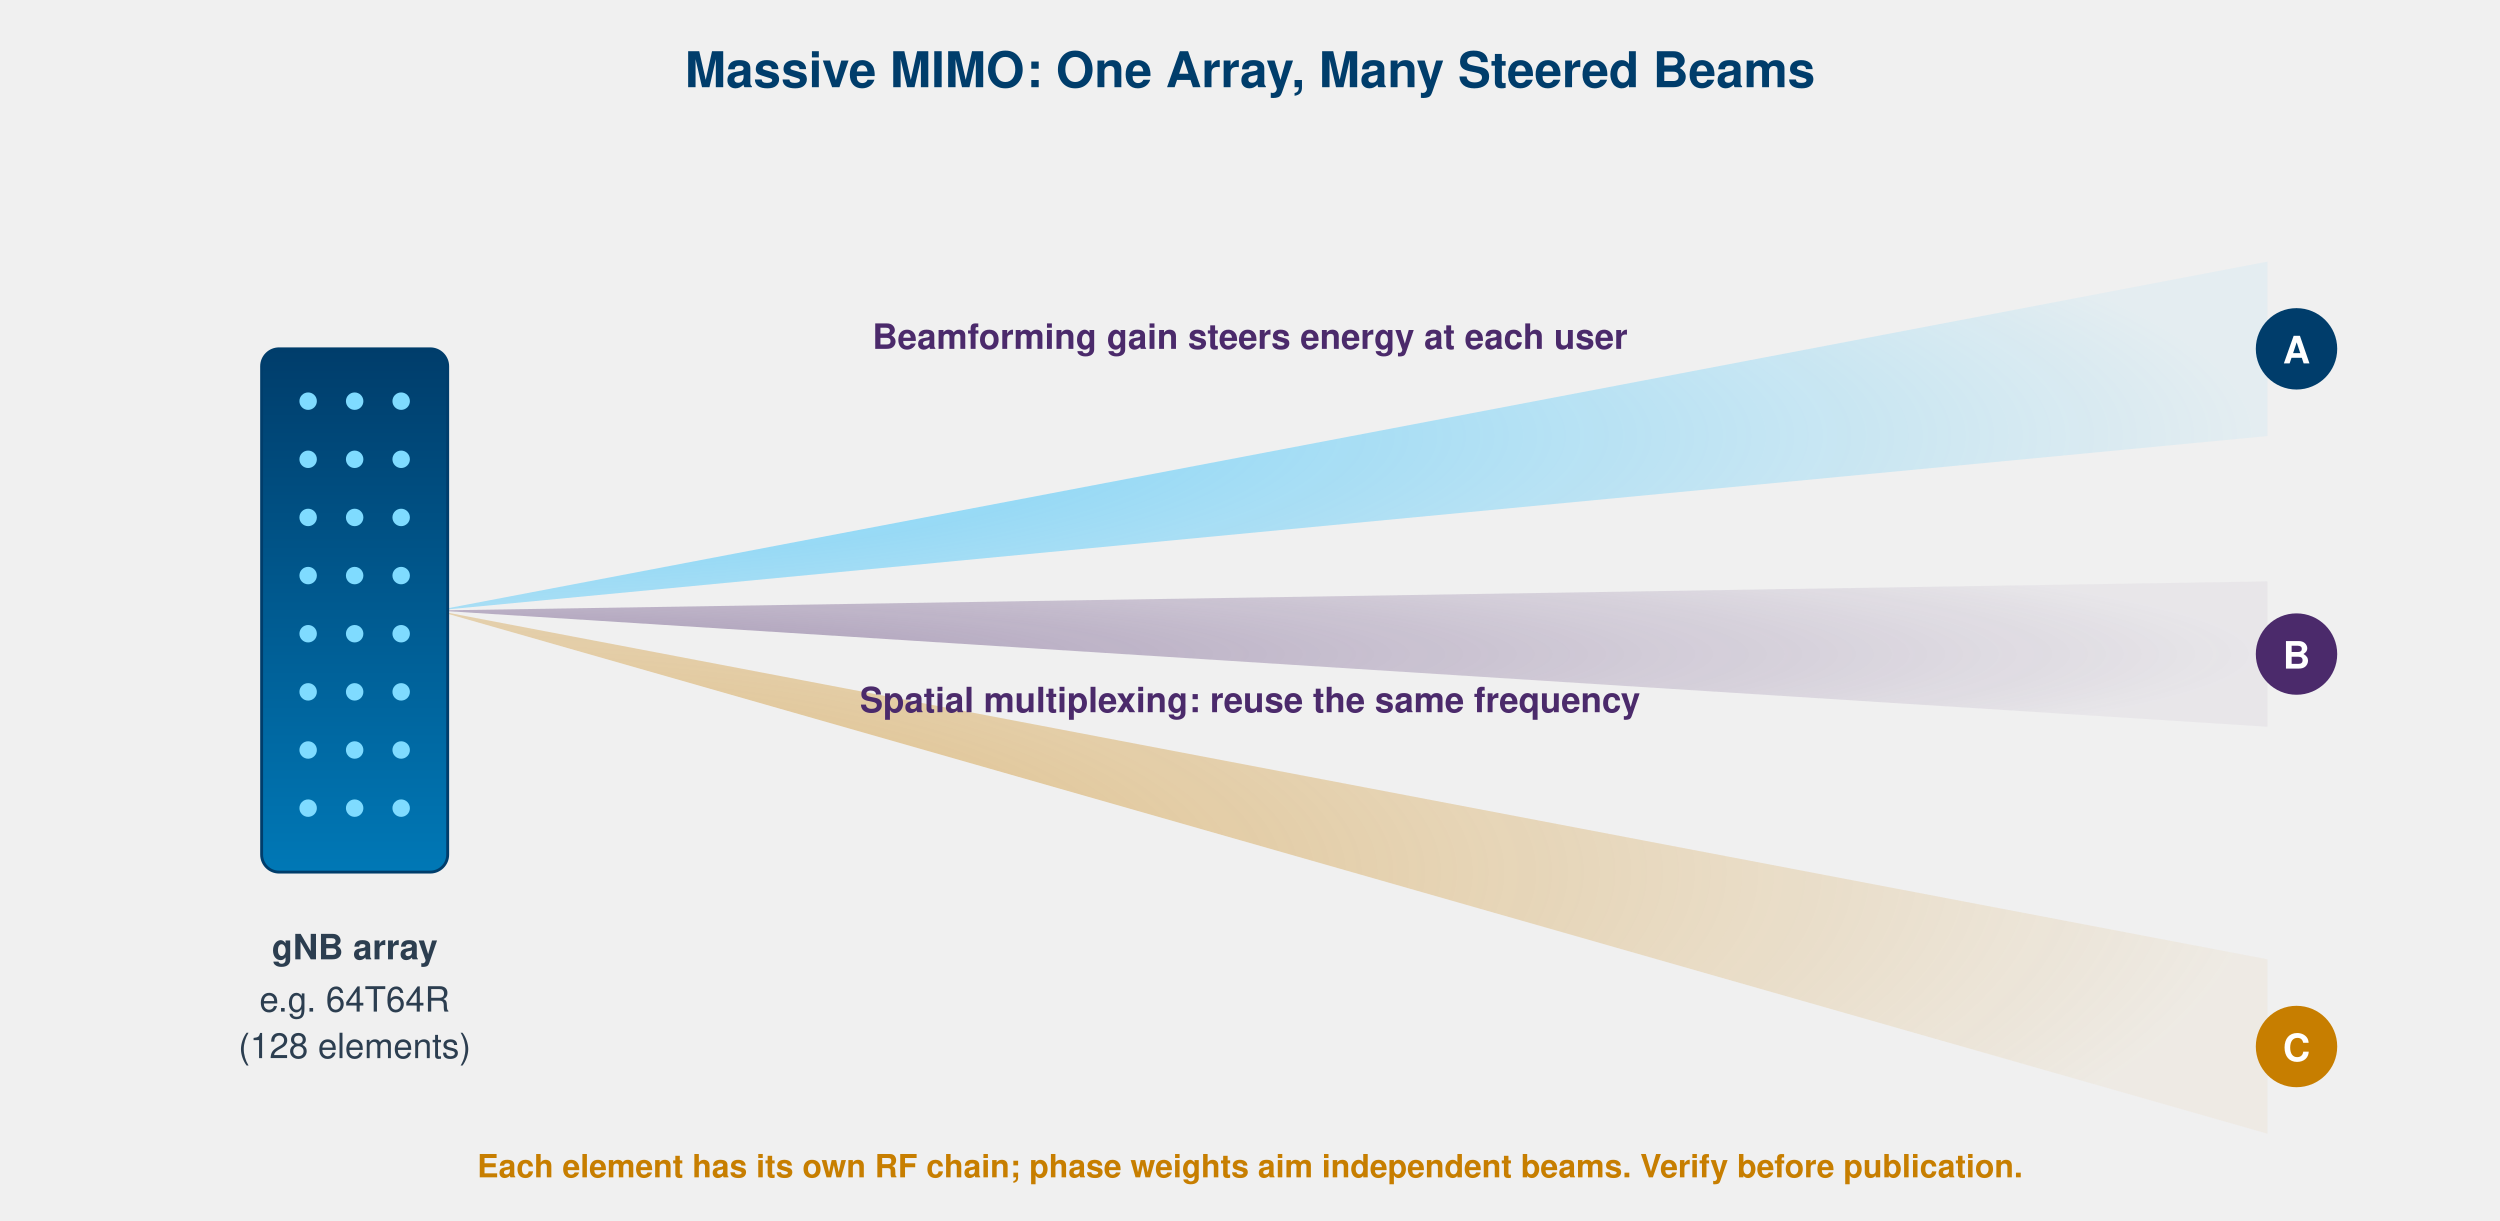
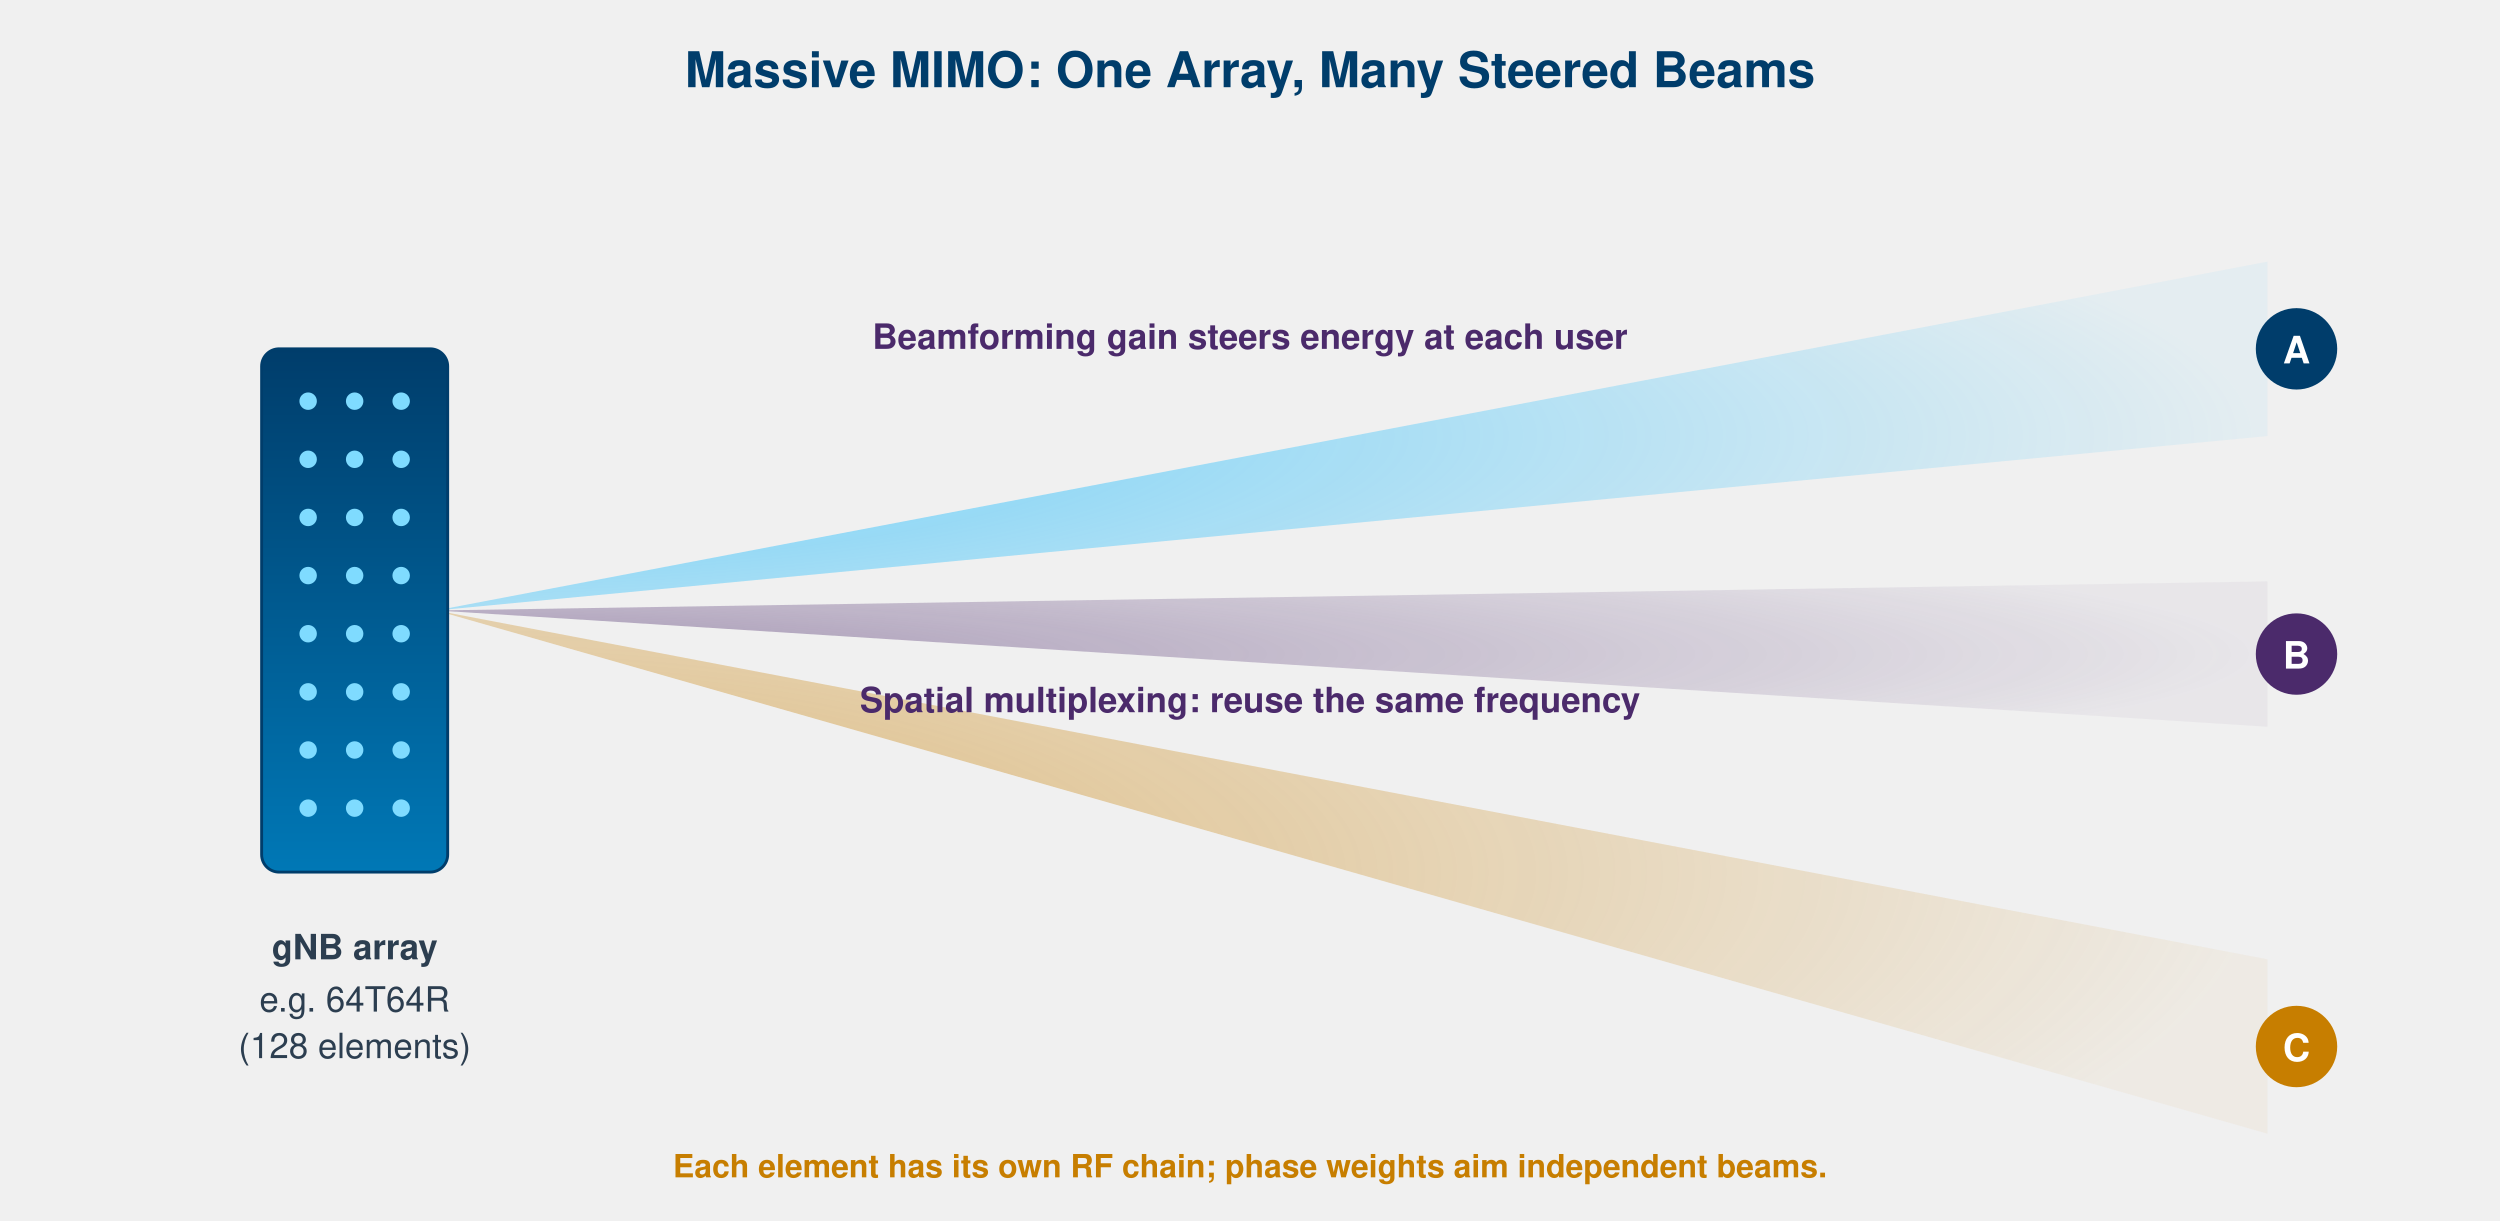
<svg xmlns="http://www.w3.org/2000/svg" viewBox="0 0 860 420" font-family="Helvetica, Arial, sans-serif" role="img" aria-label="Massive MIMO base station forming directed beams to multiple users">
  <defs>
    <linearGradient id="bs" x1="0" y1="0" x2="0" y2="1">
      <stop offset="0" stop-color="#003D6B" />
      <stop offset="1" stop-color="#0078B6" />
    </linearGradient>
    <radialGradient id="beamA" cx="0" cy="0.5" r="1">
      <stop offset="0" stop-color="#00b4ff" stop-opacity="0.55" />
      <stop offset="1" stop-color="#00b4ff" stop-opacity="0.05" />
    </radialGradient>
    <radialGradient id="beamB" cx="0" cy="0.5" r="1">
      <stop offset="0" stop-color="#4B2A6B" stop-opacity="0.45" />
      <stop offset="1" stop-color="#4B2A6B" stop-opacity="0.05" />
    </radialGradient>
    <radialGradient id="beamC" cx="0" cy="0.5" r="1">
      <stop offset="0" stop-color="#C77E00" stop-opacity="0.5" />
      <stop offset="1" stop-color="#C77E00" stop-opacity="0.05" />
    </radialGradient>
    <style>
      .ttl{fill:#003D6B;font-size:17px;font-weight:700;}
      .lbl{fill:#2C3E50;font-size:12px;}
      .tag{fill:#4B2A6B;font-size:12px;font-weight:700;}
      .note{fill:#C77E00;font-size:11px;font-weight:700;}
      .el{fill:#00b4ff;}
    </style>
  </defs>
  <text x="430" y="30" text-anchor="middle" class="ttl">Massive MIMO: One Array, Many Steered Beams</text>
  <path d="M150 210 L780 90 L780 150 Z" fill="url(#beamA)" />
  <path d="M150 210 L780 200 L780 250 Z" fill="url(#beamB)" />
  <path d="M150 210 L780 330 L780 390 Z" fill="url(#beamC)" />
  <rect x="90" y="120" width="64" height="180" rx="6" fill="url(#bs)" stroke="#003D6B" />
  <g>
    <g fill="#7fdbff">
      <circle cx="106" cy="138" r="3" />
      <circle cx="122" cy="138" r="3" />
      <circle cx="138" cy="138" r="3" />
      <circle cx="106" cy="158" r="3" />
      <circle cx="122" cy="158" r="3" />
      <circle cx="138" cy="158" r="3" />
      <circle cx="106" cy="178" r="3" />
      <circle cx="122" cy="178" r="3" />
      <circle cx="138" cy="178" r="3" />
      <circle cx="106" cy="198" r="3" />
      <circle cx="122" cy="198" r="3" />
      <circle cx="138" cy="198" r="3" />
      <circle cx="106" cy="218" r="3" />
      <circle cx="122" cy="218" r="3" />
      <circle cx="138" cy="218" r="3" />
      <circle cx="106" cy="238" r="3" />
      <circle cx="122" cy="238" r="3" />
      <circle cx="138" cy="238" r="3" />
      <circle cx="106" cy="258" r="3" />
      <circle cx="122" cy="258" r="3" />
      <circle cx="138" cy="258" r="3" />
      <circle cx="106" cy="278" r="3" />
      <circle cx="122" cy="278" r="3" />
      <circle cx="138" cy="278" r="3" />
    </g>
  </g>
  <text x="122" y="330" text-anchor="middle" class="lbl" font-weight="700">gNB array</text>
  <text x="122" y="348" text-anchor="middle" class="lbl">e.g. 64T64R</text>
  <text x="122" y="364" text-anchor="middle" class="lbl">(128 elements)</text>
  <g>
    <circle cx="790" cy="120" r="14" fill="#003D6B" />
    <text x="790" y="125" text-anchor="middle" fill="#fff" font-size="13" font-weight="700">A</text>
    <circle cx="790" cy="225" r="14" fill="#4B2A6B" />
    <text x="790" y="230" text-anchor="middle" fill="#fff" font-size="13" font-weight="700">B</text>
    <circle cx="790" cy="360" r="14" fill="#C77E00" />
    <text x="790" y="365" text-anchor="middle" fill="#fff" font-size="13" font-weight="700">C</text>
  </g>
  <text x="430" y="120" text-anchor="middle" class="tag">Beamforming gain steers energy at each user</text>
  <text x="430" y="245" text-anchor="middle" class="tag">Spatial multiplexing: reuse the same frequency</text>
-   <text x="430" y="405" text-anchor="middle" class="note">Each element has its own RF chain; phase weights aim independent beams. Verify before publication.</text>
+   <text x="430" y="405" text-anchor="middle" class="note">Each element has its own RF chain; phase weights aim independent beams.</text>
</svg>
